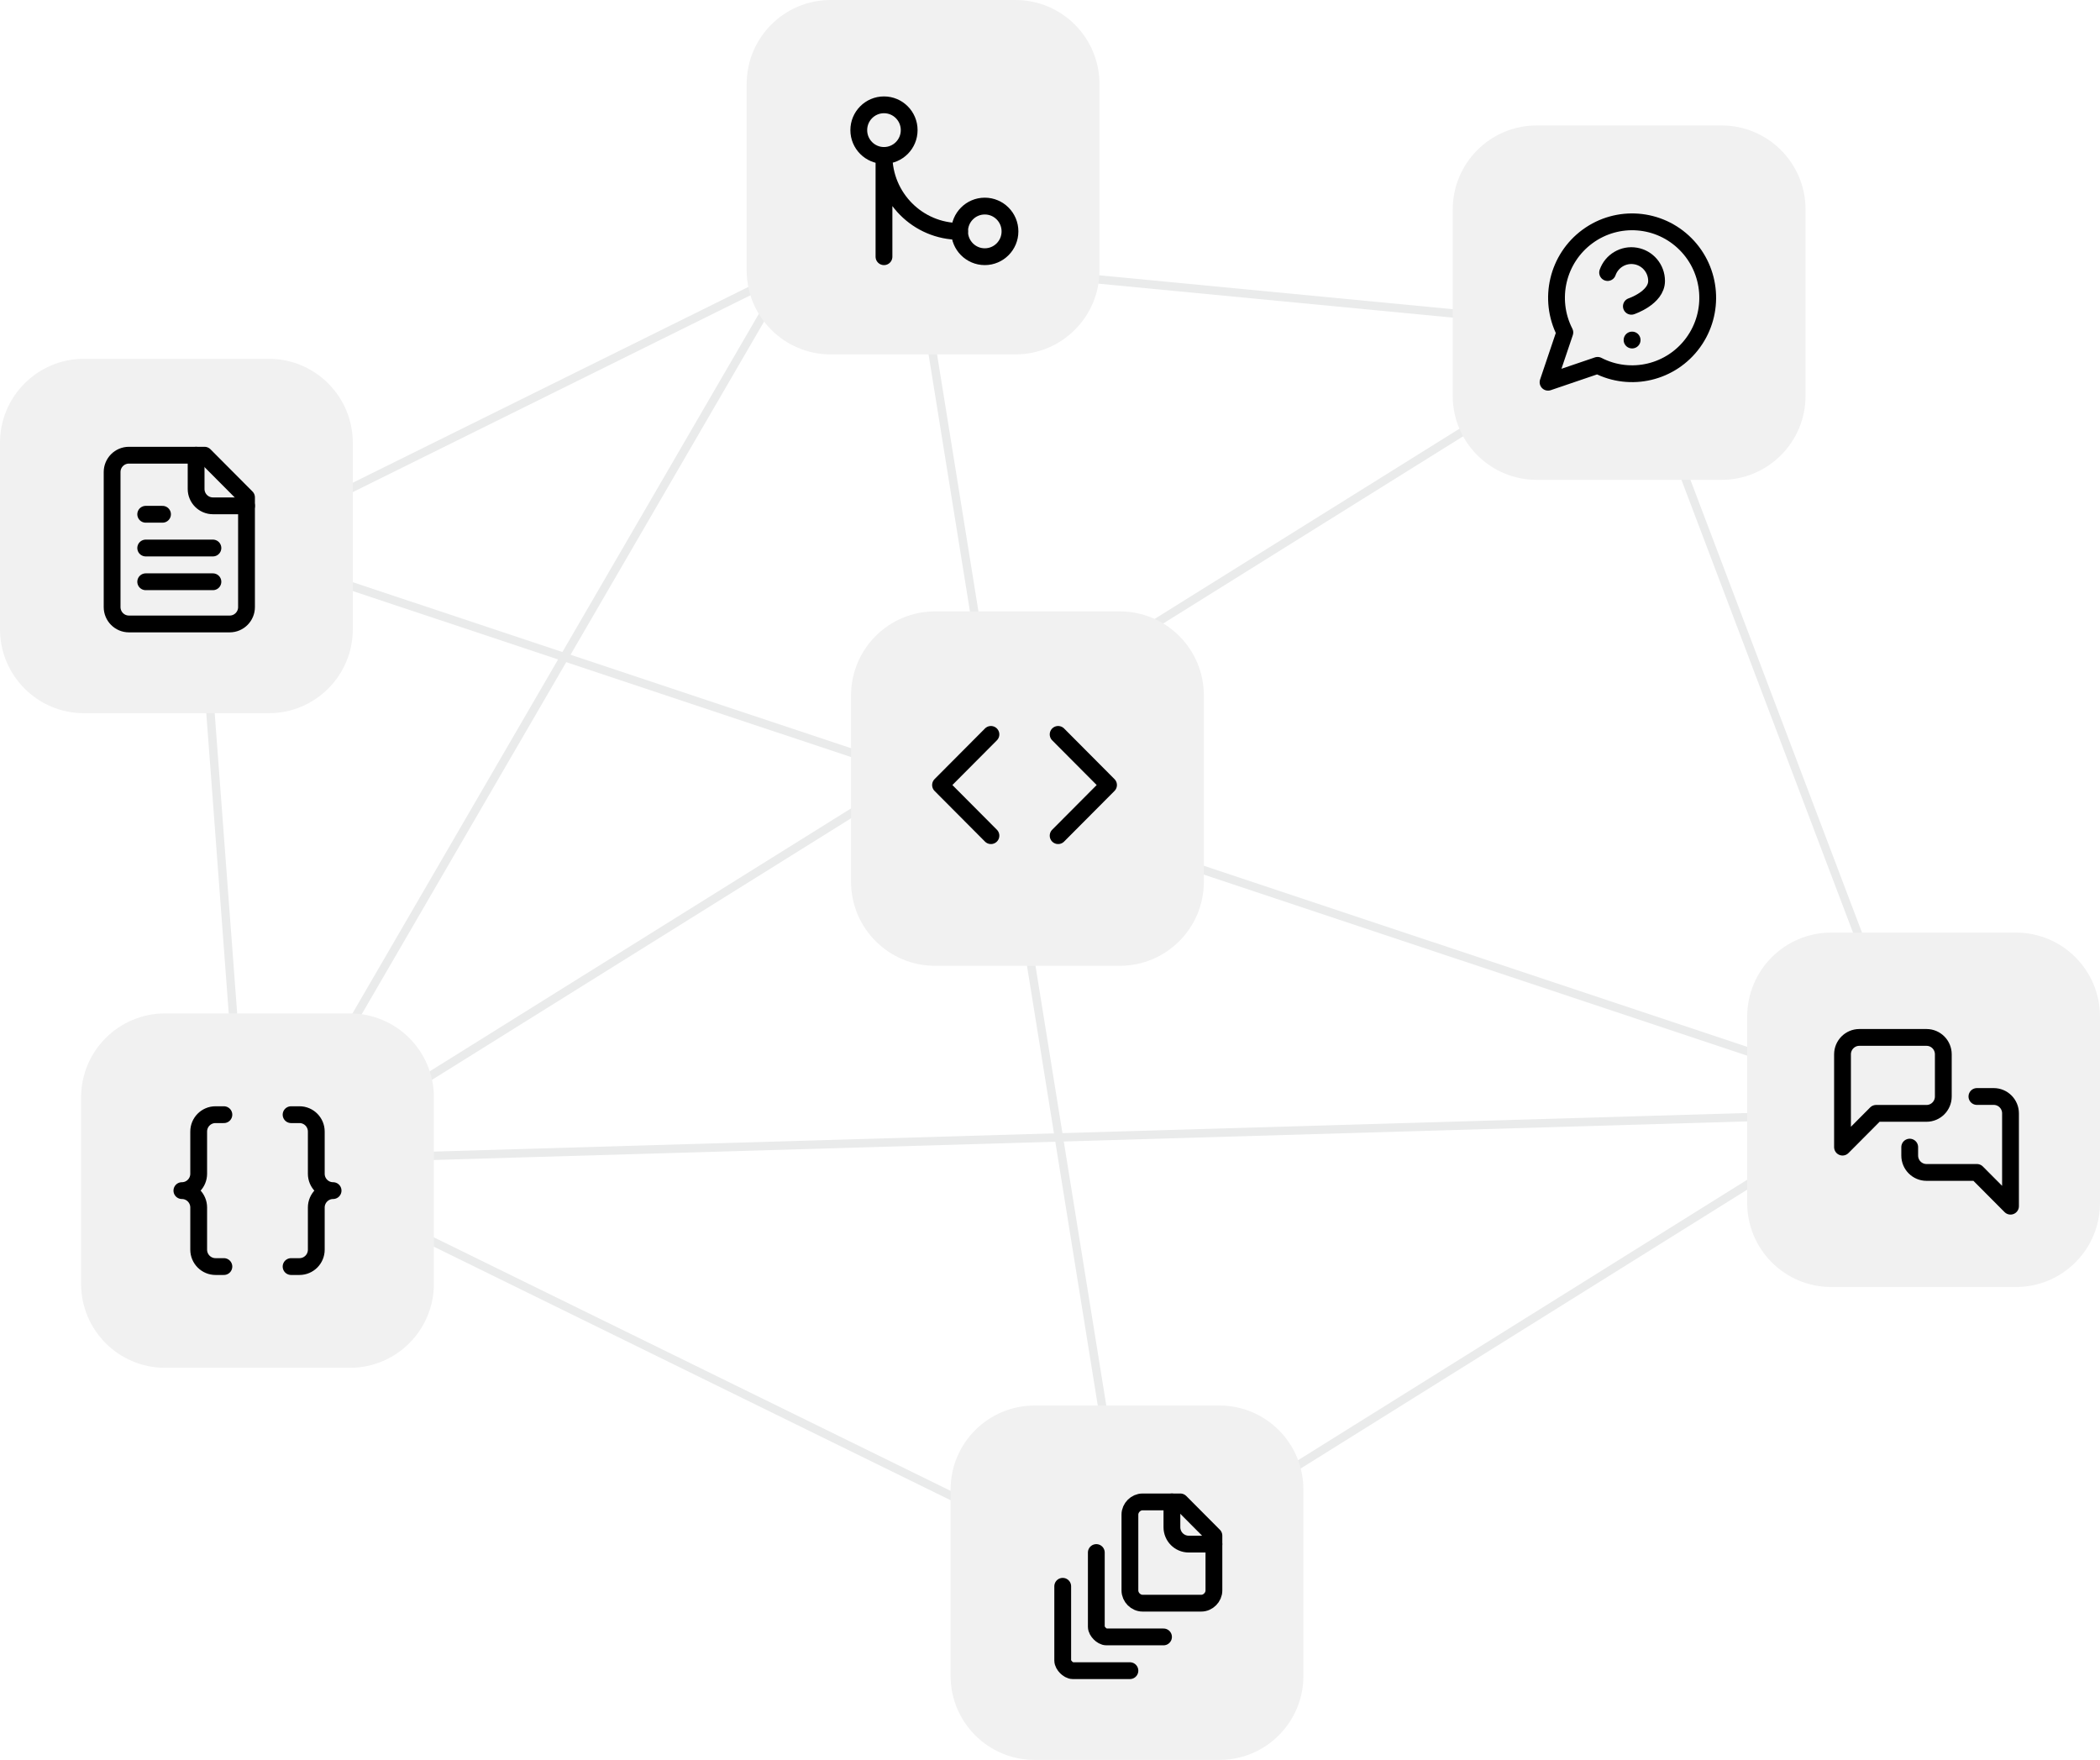
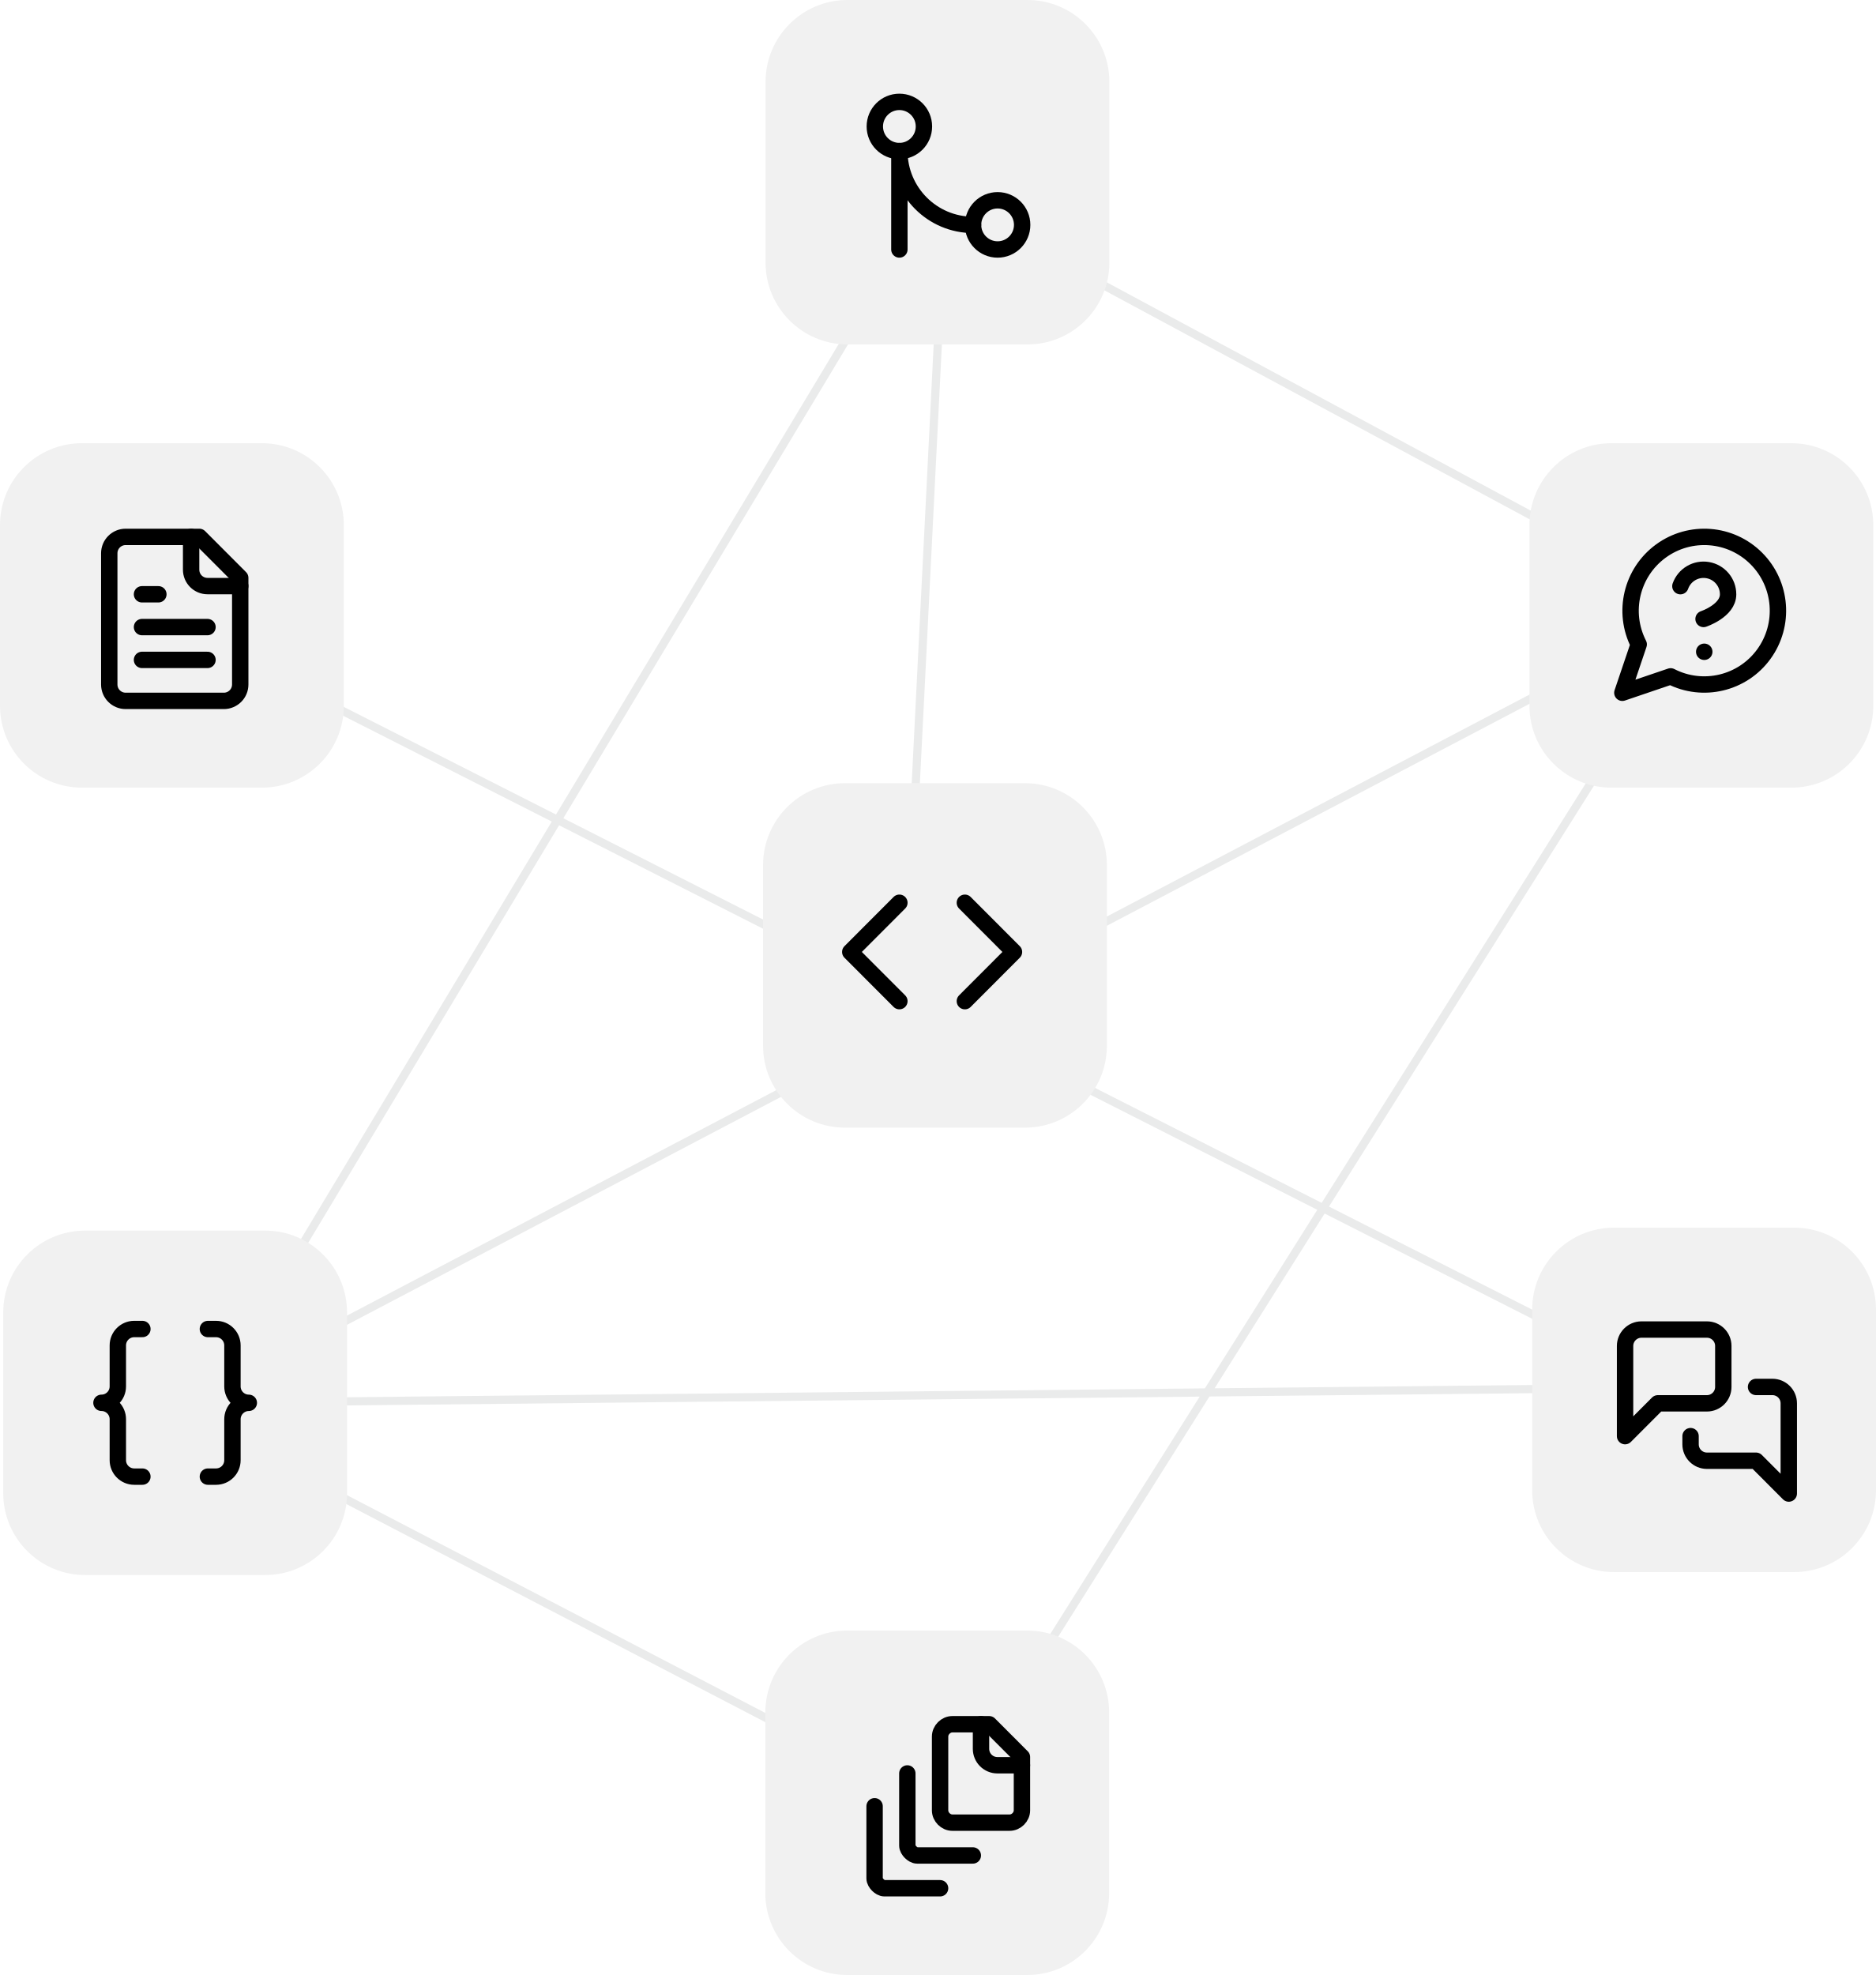
- <svg xmlns="http://www.w3.org/2000/svg" width="216px" height="181px" viewBox="0 0 216 181" version="1.1">
-   <g id="Search" stroke="none" stroke-width="1" fill="none" fill-rule="evenodd">
-     <g id="Artboard-Copy-5" transform="translate(-537, -272)">
-       <g id="Group-5" transform="translate(537, 272)">
-         <g id="Group-3-Copy-2" transform="translate(108, 90.5) rotate(-180) translate(-108, -90.5)">
-           <line x1="18.012" y1="66.795" x2="48.5" y2="147.25" id="Line-Copy-3" stroke="#EAEBEB" stroke-width="0.864" stroke-linecap="square" />
-           <line x1="18.012" y1="66.795" x2="195.132" y2="125.806" id="Line-Copy-4" stroke="#EAEBEB" stroke-width="0.864" stroke-linecap="square" />
-           <line x1="190.56" y1="57.029" x2="195.132" y2="118.112" id="Line-Copy-10" stroke="#EAEBEB" stroke-width="0.864" stroke-linecap="square" />
-           <line x1="17.76" y1="66.646" x2="189.948" y2="61.588" id="Line-Copy-5" stroke="#EAEBEB" stroke-width="0.864" stroke-linecap="square" />
-           <line x1="48.5" y1="147.25" x2="189.948" y2="58.984" id="Line-Copy-6" stroke="#EAEBEB" stroke-width="0.864" stroke-linecap="square" />
-           <line x1="50.75" y1="147.25" x2="132.96" y2="155.131" id="Line-Copy-8" stroke="#EAEBEB" stroke-width="0.864" stroke-linecap="square" />
-           <line x1="130.332" y1="155.312" x2="189.948" y2="125.806" id="Line-Copy-7" stroke="#EAEBEB" stroke-width="0.864" stroke-linecap="square" />
-           <line x1="122.5" y1="159.75" x2="100" y2="20" id="Line-Copy-9" stroke="#EAEBEB" stroke-width="0.864" stroke-linecap="square" />
-           <line x1="135.132" y1="152.709" x2="189.6" y2="58.952" id="Line-Copy-11" stroke="#EAEBEB" stroke-width="0.864" stroke-linecap="square" />
-           <line x1="99" y1="20" x2="24.06" y2="66.795" id="Line-Copy" stroke="#EAEBEB" stroke-width="0.864" stroke-linecap="square" />
-           <line x1="100" y1="18.25" x2="183.036" y2="58.984" id="Line-Copy-2" stroke="#EAEBEB" stroke-width="0.864" stroke-linecap="square" />
-           <g id="Group-2" transform="translate(121.056, 162.7759) rotate(180) translate(-121.056, -162.7759)translate(102.912, 144.5517)">
-             <rect id="Rectangle-Copy-2" fill="#F1F1F1" x="-2.27373675e-13" y="0" width="36.288" height="36.448" rx="8.64" />
-             <g id="Group" transform="translate(11.5317, 10.7804)" stroke="#000000" stroke-linecap="round" stroke-linejoin="round" stroke-width="1.728">
-               <ellipse id="Oval" cx="12.96" cy="13.017" rx="2.592" ry="2.603" />
-               <ellipse id="Oval" cx="2.592" cy="2.603" rx="2.592" ry="2.603" />
-               <path d="M2.592,15.621 L2.592,5.207 C2.592,9.52 6.073,13.017 10.368,13.017" id="Path" />
-             </g>
-           </g>
-           <g id="Group-2-Copy" transform="translate(18.144, 66.8621) rotate(180) translate(-18.144, -66.8621)translate(0, 48.6379)">
-             <rect id="Rectangle-Copy-2" fill="#F1F1F1" x="0" y="0" width="36.288" height="36.448" rx="8.64" />
-             <g id="Group" transform="translate(9.8037, 10.7804)" stroke="#000000" stroke-linecap="round" stroke-linejoin="round" stroke-width="1.728">
-               <path d="M10.368,6.075 C10.368,7.033 9.594,7.81 8.64,7.81 L3.456,7.81 L0,11.282 L0,1.736 C0,0.781 0.778,0 1.728,0 L8.64,0 C9.594,0 10.368,0.777 10.368,1.736 L10.368,6.075 Z" id="Path" />
-               <path d="M13.824,6.075 L15.552,6.075 C16.506,6.075 17.28,6.852 17.28,7.81 L17.28,17.356 L13.824,13.885 L8.64,13.885 C7.686,13.885 6.912,13.108 6.912,12.149 L6.912,11.282" id="Path" />
-             </g>
-           </g>
-           <g id="Group-2-Copy-2" transform="translate(100.08, 18.2241) rotate(180) translate(-100.08, -18.2241)translate(81.936, 0)">
-             <rect id="Rectangle-Copy-2" fill="#F1F1F1" x="-2.27373675e-13" y="0" width="36.288" height="36.448" rx="8.64" />
-             <g id="Group" transform="translate(11.5317, 9.9126)" stroke="#000000" stroke-linecap="round" stroke-linejoin="round" stroke-width="1.728">
-               <path d="M15.552,4.339 L12.96,4.339 C12.006,4.339 11.232,3.562 11.232,2.603 L11.232,0" id="Path" />
-               <path d="M15.552,3.471 L15.552,9.112 C15.552,9.806 14.947,10.414 14.256,10.414 L8.208,10.414 C7.517,10.414 6.912,9.806 6.912,9.112 L6.912,1.302 C6.912,0.607 7.517,0 8.208,0 L12.096,0 L15.552,3.471 Z" id="Path" />
-               <path d="M3.456,5.207 L3.456,12.844 C3.456,13.104 3.629,13.364 3.802,13.538 C3.974,13.711 4.234,13.885 4.493,13.885 L10.368,13.885" id="Path" />
-               <path d="M0,8.678 L0,16.315 C0,16.575 0.173,16.836 0.346,17.009 C0.518,17.183 0.778,17.356 1.037,17.356 L6.912,17.356" id="Path" />
-             </g>
-           </g>
-           <g id="Group-2-Copy-6" transform="translate(197.856, 125.8736) rotate(180) translate(-197.856, -125.8736)translate(179.712, 107.6494)">
-             <rect id="Rectangle-Copy-2" fill="#F1F1F1" x="0" y="0" width="36.288" height="36.448" rx="8.64" />
-             <g id="Group" transform="translate(11.5317, 9.9126)" stroke="#000000" stroke-linecap="round" stroke-linejoin="round" stroke-width="1.728">
-               <path d="M9.504,0 L1.728,0 C0.774,0 0,0.777 0,1.736 L0,15.621 C0,16.579 0.774,17.356 1.728,17.356 L12.096,17.356 C13.05,17.356 13.824,16.579 13.824,15.621 L13.824,4.339 L9.504,0 Z" id="Path" />
-               <path d="M8.64,0 L8.64,3.471 C8.64,4.43 9.414,5.207 10.368,5.207 L13.824,5.207" id="Path" />
-               <line x1="5.184" y1="6.075" x2="3.456" y2="6.075" id="Path" />
-               <line x1="10.368" y1="9.546" x2="3.456" y2="9.546" id="Path" />
-               <line x1="10.368" y1="13.017" x2="3.456" y2="13.017" id="Path" />
-             </g>
-           </g>
-           <g id="Group-2-Copy-3" transform="translate(48.432, 149.8736) rotate(180) translate(-48.432, -149.8736)translate(30.288, 131.6494)">
-             <rect id="Rectangle-Copy-2" fill="#F1F1F1" x="0" y="0" width="36.288" height="36.448" rx="8.64" />
-             <g id="Group" transform="translate(9.8037, 9.9126)" stroke="#000000" stroke-linecap="round" stroke-linejoin="round" stroke-width="1.728">
-               <path d="M5.098,14.76 C8.504,16.515 12.677,15.518 14.931,12.41 C17.186,9.302 16.853,5.007 14.145,2.288 C11.438,-0.432 7.162,-0.767 4.068,1.498 C0.973,3.763 -0.02,7.953 1.728,11.375 L0,16.495 L5.098,14.76 Z" id="Path" />
-               <path d="M6.126,5.214 C6.545,4.016 7.763,3.297 9.009,3.512 C10.255,3.726 11.165,4.812 11.163,6.082 C11.163,7.817 8.571,8.685 8.571,8.685" id="Path" />
-               <line x1="8.64" y1="12.156" x2="8.649" y2="12.156" id="Path" />
-             </g>
-           </g>
-           <g id="Group-2-Copy-4" transform="translate(92.176, 81.6724)">
-             <rect id="Rectangle-Copy-2" fill="#F1F1F1" x="0" y="0" width="36.288" height="36.448" rx="8.64" />
-             <g id="Group" transform="translate(9.8037, 13.3839)" stroke="#000000" stroke-linecap="round" stroke-linejoin="round" stroke-width="1.728">
-               <polyline id="Path" points="12.096 10.414 17.28 5.207 12.096 0" />
-               <polyline id="Path" points="5.184 0 0 5.207 5.184 10.414" />
-             </g>
-           </g>
-           <g id="Group-2-Copy-5" transform="translate(189.5157, 58.5505) rotate(180) translate(-189.5157, -58.5505)translate(171.3717, 40.3264)">
-             <rect id="Rectangle-Copy-2" fill="#F1F1F1" x="0" y="0" width="36.288" height="36.448" rx="8.64" />
-             <g id="Group" transform="translate(10.368, 10.4138)" stroke="#000000" stroke-linecap="round" stroke-linejoin="round" stroke-width="1.728">
-               <path d="M4.32,0 L3.456,0 C2.502,0 1.728,0.777 1.728,1.736 L1.728,6.075 C1.728,7.033 0.954,7.81 0,7.81 C0.954,7.81 1.728,8.587 1.728,9.546 L1.728,13.885 C1.728,14.84 2.506,15.621 3.456,15.621 L4.32,15.621" id="Path" />
-               <path d="M11.232,15.621 L12.096,15.621 C13.05,15.621 13.824,14.844 13.824,13.885 L13.824,9.546 C13.824,8.591 14.602,7.81 15.552,7.81 C14.598,7.81 13.824,7.033 13.824,6.075 L13.824,1.736 C13.824,0.777 13.05,0 12.096,0 L11.232,0" id="Path" />
-             </g>
-           </g>
-         </g>
+ <svg xmlns="http://www.w3.org/2000/svg" width="190" height="200">
+   <g fill="none" fill-rule="evenodd">
+     <path stroke="#EAEBEB" stroke-linecap="square" stroke-width=".829" d="m95.96 15.311-4.079 81.34M98.598 12.919 21.111 141.866M173.687 59.33 95.96 182.775M17.753 142.823l76.287 39.713M170.088 60.287 95 19.856M171.288 62.201 17.753 142.823M177.765 140.431l-161.692 1.674M172.967 142.105 17.753 63.397" />
+     <g transform="translate(77.535)">
+       <rect width="34.822" height="34.879" fill="#F1F1F1" rx="8.294" />
+       <g stroke="#000" stroke-linecap="round" stroke-linejoin="round" stroke-width="1.659" transform="translate(11.066 10.316)">
+         <ellipse cx="12.436" cy="12.457" rx="2.487" ry="2.491" />
+         <ellipse cx="2.487" cy="2.491" rx="2.487" ry="2.491" />
+         <path d="M2.487 14.948V4.983c0 4.127 3.341 7.474 7.462 7.474" />
+       </g>
+     </g>
+     <g transform="translate(155.178 124.32)">
+       <rect width="34.822" height="34.879" fill="#F1F1F1" rx="8.294" />
+       <g stroke="#000" stroke-linecap="round" stroke-linejoin="round" stroke-width="1.659">
+         <path d="M19.357 16.13a1.66 1.66 0 0 1-1.658 1.66h-4.975l-3.316 3.322v-9.135c0-.913.746-1.66 1.658-1.66h6.633a1.66 1.66 0 0 1 1.658 1.66v4.152ZM22.673 16.13h1.658a1.66 1.66 0 0 1 1.658 1.66v9.135l-3.316-3.322H17.7a1.66 1.66 0 0 1-1.659-1.66v-.831" />
+       </g>
+     </g>
+     <g transform="translate(77.512 165.121)">
+       <rect width="34.822" height="34.879" fill="#F1F1F1" rx="8.294" />
+       <g stroke="#000" stroke-linecap="round" stroke-linejoin="round" stroke-width="1.659">
+         <path d="M25.99 13.638h-2.488a1.66 1.66 0 0 1-1.658-1.66V9.485" />
+         <path d="M25.99 12.808v5.397c0 .665-.58 1.246-1.244 1.246h-5.804c-.663 0-1.243-.581-1.243-1.246v-7.474c0-.664.58-1.245 1.243-1.245h3.731l3.316 3.322Z" />
+         <path d="M14.382 14.468v7.308c0 .25.166.499.332.665.166.166.414.332.663.332h5.638" />
+         <path d="M11.066 17.79v7.308c0 .25.166.498.331.665.166.166.415.332.664.332h5.638" />
+       </g>
+     </g>
+     <g transform="translate(0 44.882)">
+       <rect width="34.822" height="34.879" fill="#F1F1F1" rx="8.294" />
+       <g stroke="#000" stroke-linecap="round" stroke-linejoin="round" stroke-width="1.659">
+         <path d="M20.186 9.486h-7.462a1.66 1.66 0 0 0-1.658 1.66v13.288c0 .917.742 1.66 1.658 1.66h9.95a1.66 1.66 0 0 0 1.657-1.66V13.638l-4.145-4.152Z" />
+         <path d="M19.357 9.486v3.322c0 .917.742 1.66 1.658 1.66h3.316M16.04 15.299h-1.658M21.015 18.62h-6.633M21.015 21.943h-6.633" />
+       </g>
+     </g>
+     <g transform="translate(154.902 44.883)">
+       <rect width="34.822" height="34.879" fill="#F1F1F1" rx="8.294" />
+       <g stroke="#000" stroke-linecap="round" stroke-linejoin="round" stroke-width="1.659">
+         <path d="M14.3 23.61a7.454 7.454 0 0 0 9.436-2.249 7.483 7.483 0 0 0-.755-9.686 7.453 7.453 0 0 0-9.67-.756 7.482 7.482 0 0 0-2.245 9.452l-1.658 4.9 4.891-1.661Z" />
+         <path d="M15.286 14.475a2.487 2.487 0 0 1 4.833.83c0 1.661-2.487 2.492-2.487 2.492M17.699 21.119h.008" />
+       </g>
+     </g>
+     <g transform="rotate(-180 56.052 57.095)">
+       <rect width="34.822" height="34.879" fill="#F1F1F1" rx="8.294" />
+       <g stroke="#000" stroke-linecap="round" stroke-linejoin="round" stroke-width="1.659">
+         <path d="m21.015 22.773 4.975-4.983-4.975-4.982M14.383 12.807 9.408 17.79l4.975 4.983" />
+       </g>
+     </g>
+     <g transform="translate(.327 124.618)">
+       <rect width="34.822" height="34.879" fill="#F1F1F1" rx="8.294" />
+       <g stroke="#000" stroke-linecap="round" stroke-linejoin="round" stroke-width="1.659">
+         <path d="M14.095 9.965h-.83a1.66 1.66 0 0 0-1.658 1.661v4.153a1.66 1.66 0 0 1-1.658 1.66 1.66 1.66 0 0 1 1.658 1.661v4.153c0 .913.746 1.66 1.658 1.66h.83M20.727 24.913h.83a1.66 1.66 0 0 0 1.658-1.66V19.1c0-.913.746-1.66 1.658-1.66a1.66 1.66 0 0 1-1.658-1.661v-4.153a1.66 1.66 0 0 0-1.659-1.66h-.829" />
      </g>
    </g>
  </g>
</svg>
